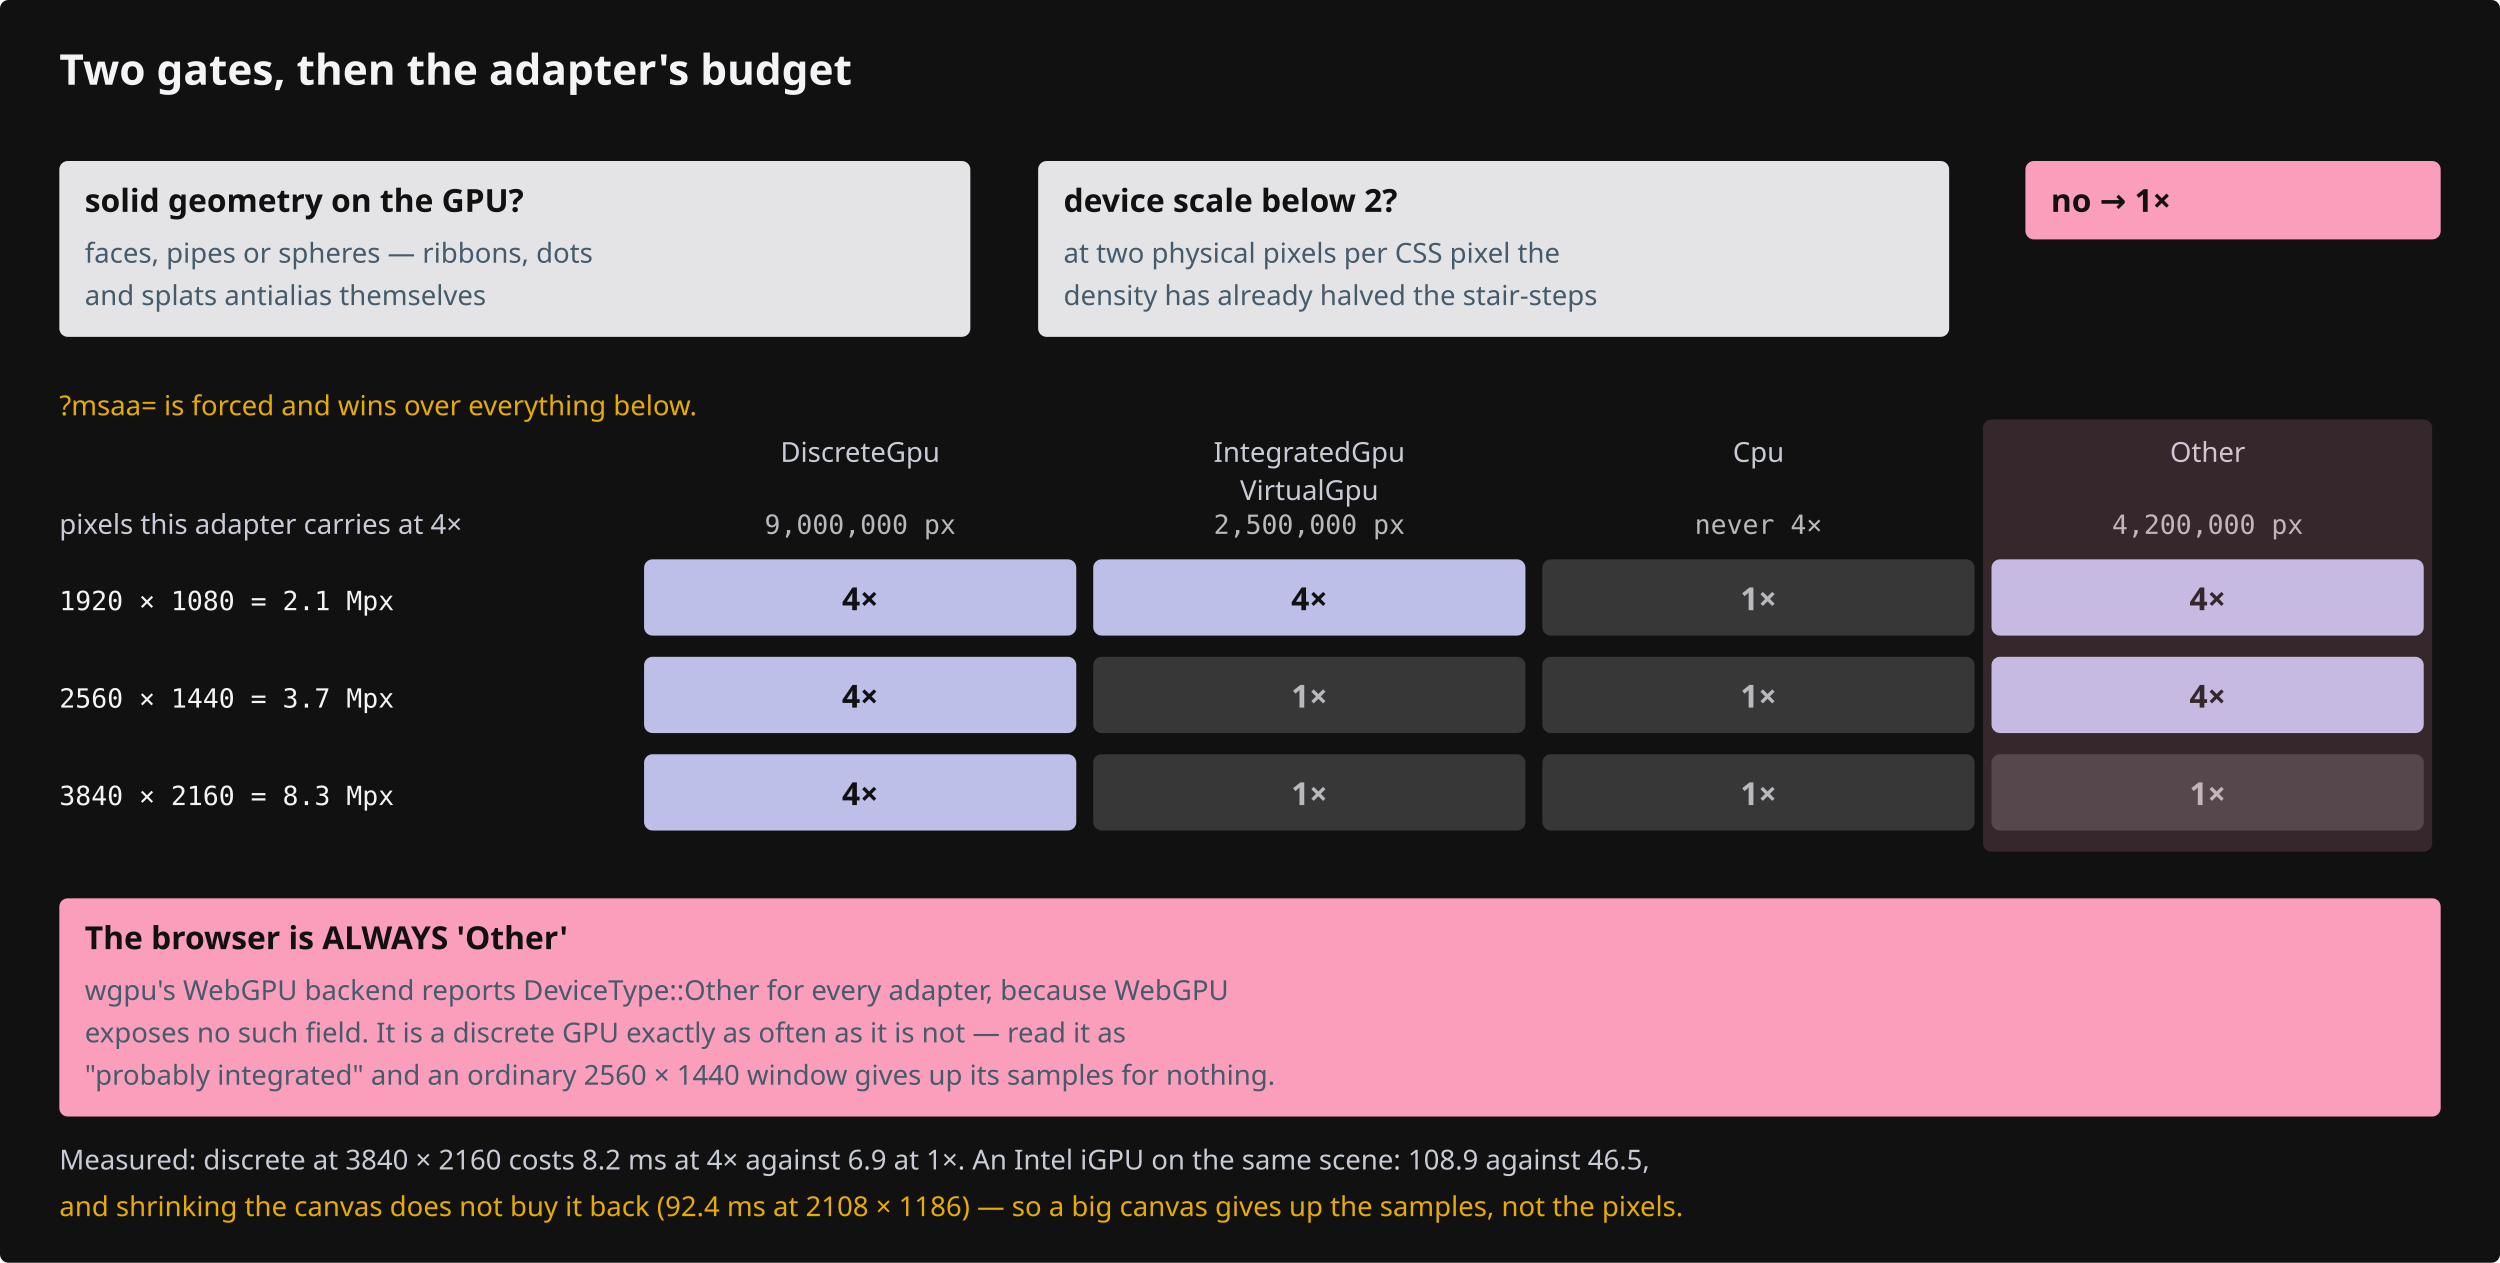
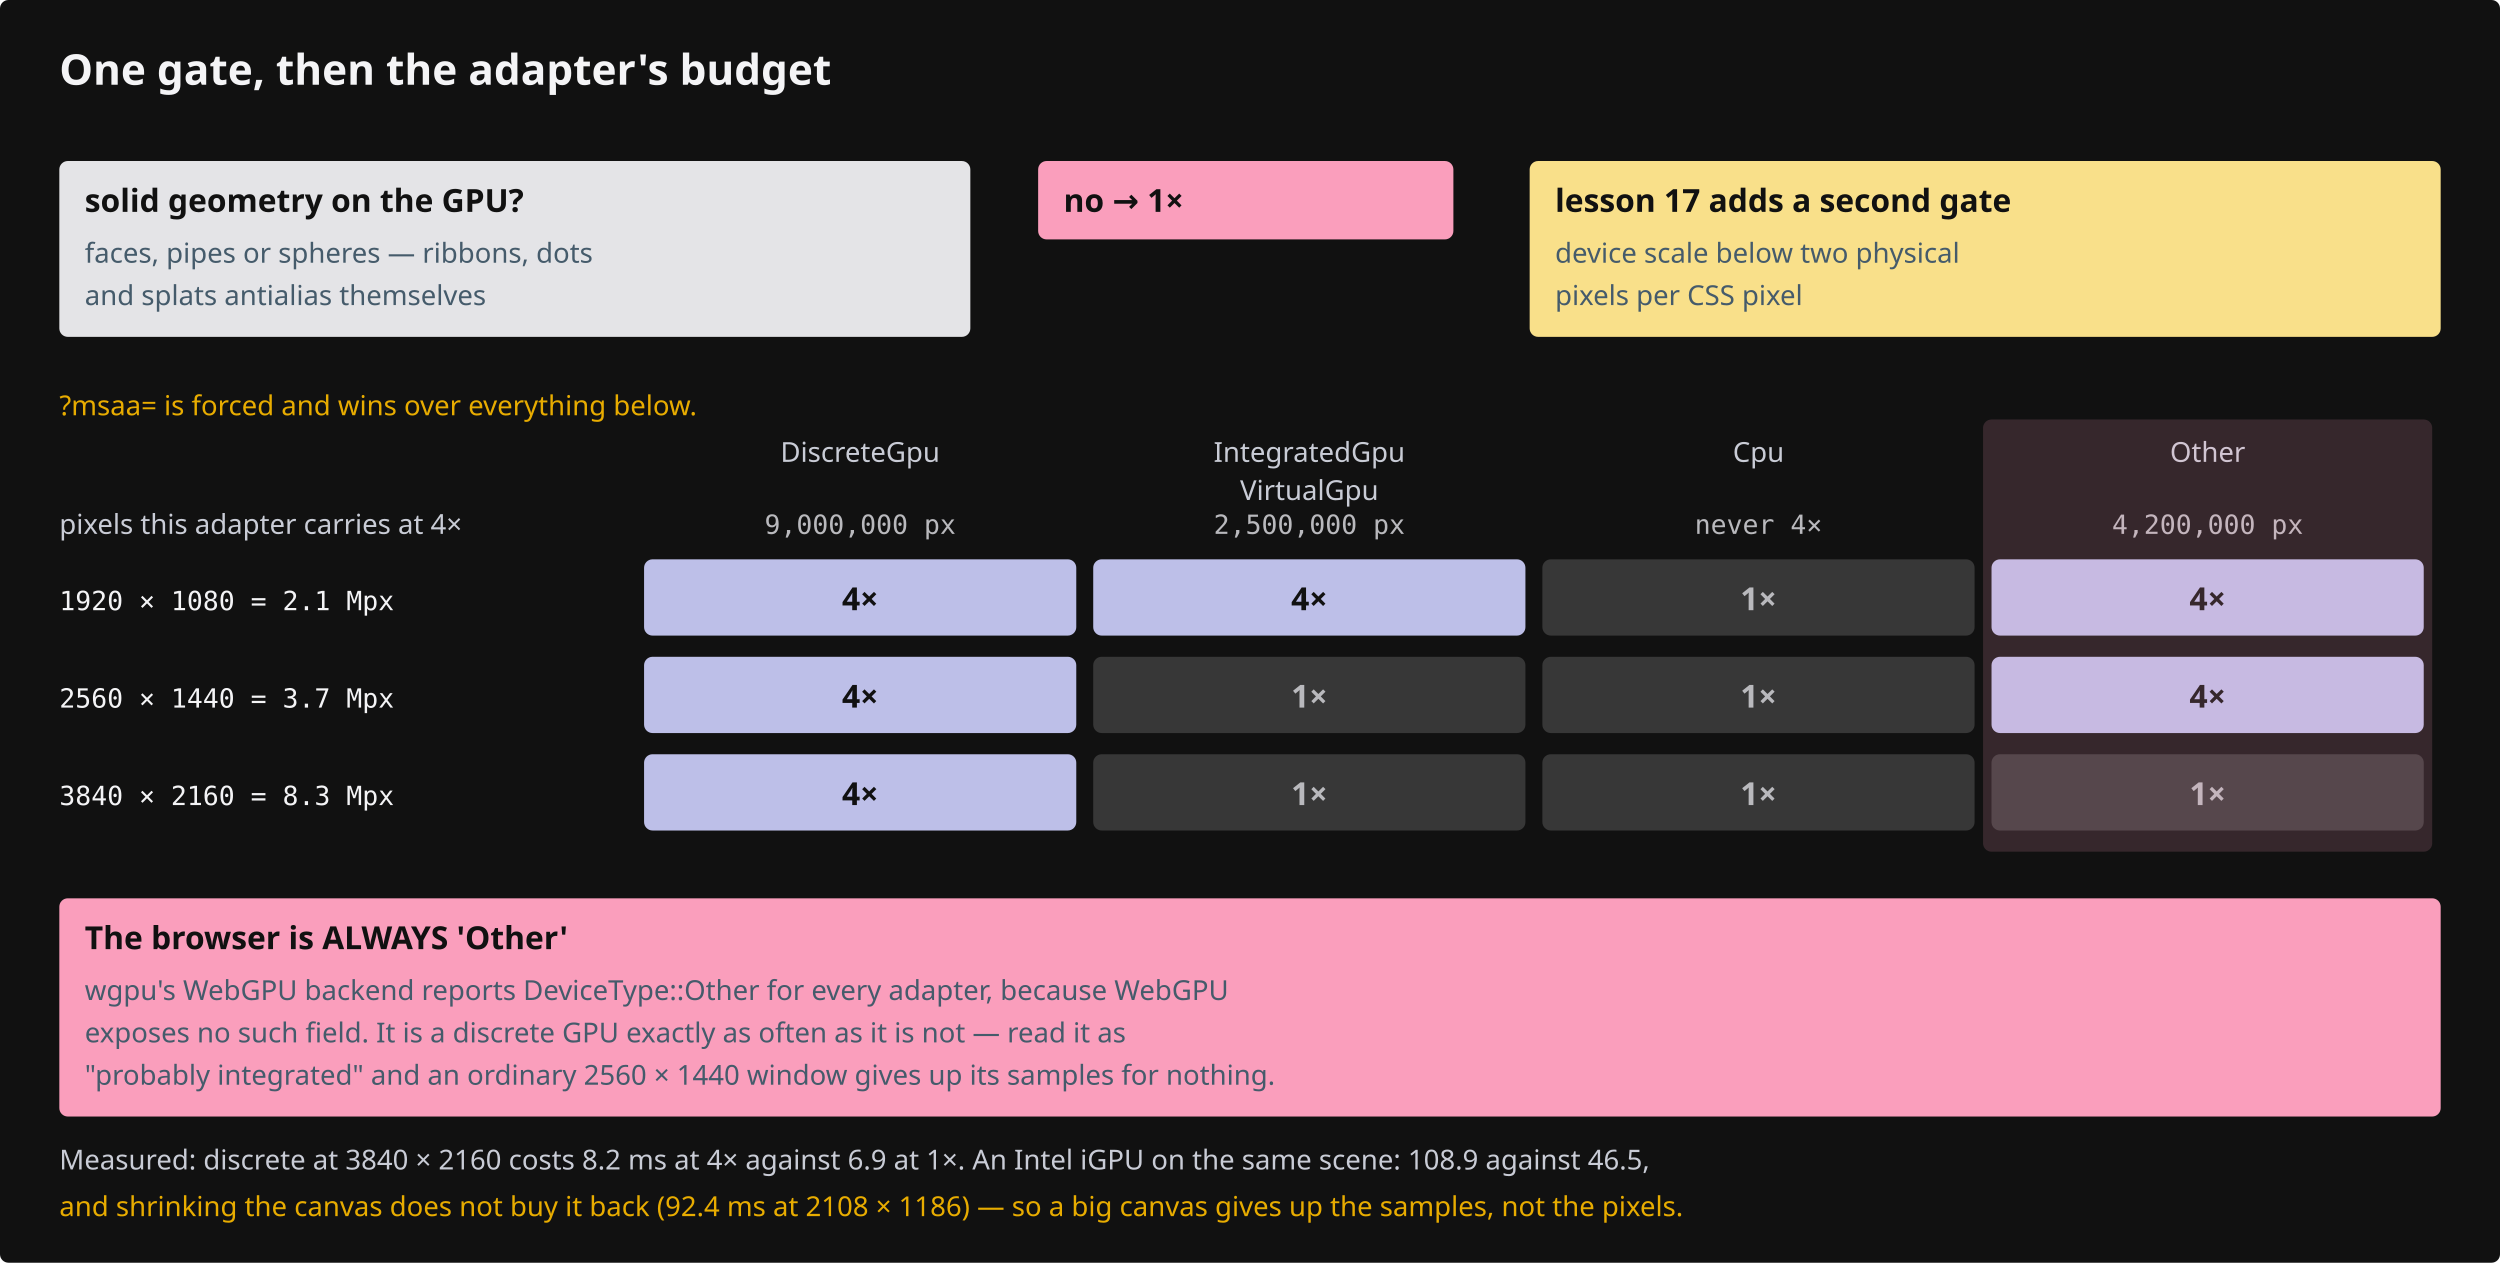
<svg xmlns="http://www.w3.org/2000/svg" viewBox="0 0 1180 596" role="img" aria-labelledby="t d">
  <defs>
    <marker id="a" markerWidth="9" markerHeight="9" refX="7" refY="3" orient="auto">
      <path d="M0,0 L7,3 L0,6" fill="#e4e4e7" />
    </marker>
  </defs>
  <style>text{font-family:system-ui,sans-serif;fill:#f4f4f6;font-size:13px}.h{font-size:20px;font-weight:700}.l{font-size:15px;font-weight:650}.s{font-size:13px;fill:#c9ccd6}.m{font-family:"DejaVu Sans Mono","Liberation Mono",monospace;font-size:12.5px;fill:#f4f4f6}.ar{fill:none;stroke:#e4e4e7;stroke-width:1.6;marker-end:url(#a)}.dash{fill:none;stroke:#e07a26;stroke-width:1.8;stroke-dasharray:7 5}</style>
  <rect width="100%" height="100%" rx="4" fill="#111111" />
-   <text class="h" xml:space="preserve" x="28.0" y="40.0" textLength="374.4" lengthAdjust="spacingAndGlyphs">Two gates, then the adapter's budget</text>
+   <text class="h" xml:space="preserve" x="28.0" y="40.0" textLength="364.7" lengthAdjust="spacingAndGlyphs">One gate, then the adapter's budget</text>
  <rect data-box="0" x="28.0" y="76.0" width="430.0" height="83.0" rx="4" fill="#e4e4e7" stroke="#e4e4e7" stroke-width="0" />
  <text class="l" xml:space="preserve" x="40.0" y="100.0" style="fill:#111111" data-box="0" textLength="207.2" lengthAdjust="spacingAndGlyphs">solid geometry on the GPU?</text>
  <text class="s" xml:space="preserve" x="40.0" y="124.0" style="fill:#455b6b" data-box="0" textLength="239.8" lengthAdjust="spacingAndGlyphs">faces, pipes or spheres — ribbons, dots</text>
  <text class="s" xml:space="preserve" x="40.0" y="144.0" style="fill:#455b6b" data-box="0" textLength="189.4" lengthAdjust="spacingAndGlyphs">and splats antialias themselves</text>
-   <rect data-box="1" x="490.0" y="76.0" width="430.0" height="83.0" rx="4" fill="#e4e4e7" stroke="#e4e4e7" stroke-width="0" />
-   <text class="l" xml:space="preserve" x="502.0" y="100.0" style="fill:#111111" data-box="1" textLength="157.6" lengthAdjust="spacingAndGlyphs">device scale below 2?</text>
-   <text class="s" xml:space="preserve" x="502.0" y="124.0" style="fill:#455b6b" data-box="1" textLength="234.3" lengthAdjust="spacingAndGlyphs">at two physical pixels per CSS pixel the</text>
-   <text class="s" xml:space="preserve" x="502.0" y="144.0" style="fill:#455b6b" data-box="1" textLength="252.0" lengthAdjust="spacingAndGlyphs">density has already halved the stair-steps</text>
-   <rect data-box="2" x="956.0" y="76.0" width="196.0" height="37.0" rx="4" fill="#fa9ebc" stroke="#fa9ebc" stroke-width="0" />
-   <text class="l" xml:space="preserve" x="968.0" y="100.0" style="fill:#111111" data-box="2" textLength="59.1" lengthAdjust="spacingAndGlyphs">no → 1×</text>
+   <rect data-box="1" x="490.0" y="76.0" width="196.0" height="37.0" rx="4" fill="#fa9ebc" stroke="#fa9ebc" stroke-width="0" />
+   <text class="l" xml:space="preserve" x="502.0" y="100.0" style="fill:#111111" data-box="1" textLength="59.1" lengthAdjust="spacingAndGlyphs">no → 1×</text>
+   <rect data-box="2" x="722.0" y="76.0" width="430.0" height="83.0" rx="4" fill="#f9e08a" stroke="#f9e08a" stroke-width="0" />
+   <text class="l" xml:space="preserve" x="734.0" y="100.0" style="fill:#111111" data-box="2" textLength="215.4" lengthAdjust="spacingAndGlyphs">lesson 17 adds a second gate</text>
+   <text class="s" xml:space="preserve" x="734.0" y="124.0" style="fill:#455b6b" data-box="2" textLength="191.0" lengthAdjust="spacingAndGlyphs">device scale below two physical</text>
+   <text class="s" xml:space="preserve" x="734.0" y="144.0" style="fill:#455b6b" data-box="2" textLength="116.9" lengthAdjust="spacingAndGlyphs">pixels per CSS pixel</text>
  <text class="s" xml:space="preserve" x="28.0" y="196.0" style="fill:#e8ac00" textLength="301.0" lengthAdjust="spacingAndGlyphs">?msaa= is forced and wins over everything below.</text>
  <text class="s" xml:space="preserve" x="406.0" y="218.0" text-anchor="middle" textLength="75.3" lengthAdjust="spacingAndGlyphs">DiscreteGpu</text>
  <text class="m" xml:space="preserve" x="406.0" y="252.0" text-anchor="middle" style="fill:#b9b9bd" textLength="90.8" lengthAdjust="spacingAndGlyphs">9,000,000 px</text>
  <text class="s" xml:space="preserve" x="618.0" y="218.0" text-anchor="middle" textLength="90.4" lengthAdjust="spacingAndGlyphs">IntegratedGpu</text>
  <text class="s" xml:space="preserve" x="618.0" y="236.0" text-anchor="middle" textLength="65.4" lengthAdjust="spacingAndGlyphs">VirtualGpu</text>
  <text class="m" xml:space="preserve" x="618.0" y="252.0" text-anchor="middle" style="fill:#b9b9bd" textLength="90.8" lengthAdjust="spacingAndGlyphs">2,500,000 px</text>
  <text class="s" xml:space="preserve" x="830.0" y="218.0" text-anchor="middle" textLength="24.2" lengthAdjust="spacingAndGlyphs">Cpu</text>
  <text class="m" xml:space="preserve" x="830.0" y="252.0" text-anchor="middle" style="fill:#b9b9bd" textLength="60.2" lengthAdjust="spacingAndGlyphs">never 4×</text>
  <text class="s" xml:space="preserve" x="1042.0" y="218.0" text-anchor="middle" textLength="36.2" lengthAdjust="spacingAndGlyphs">Other</text>
  <text class="m" xml:space="preserve" x="1042.0" y="252.0" text-anchor="middle" style="fill:#b9b9bd" textLength="90.8" lengthAdjust="spacingAndGlyphs">4,200,000 px</text>
  <text class="s" xml:space="preserve" x="28.0" y="252.0" textLength="190.1" lengthAdjust="spacingAndGlyphs">pixels this adapter carries at 4×</text>
  <text class="m" xml:space="preserve" x="28.0" y="288.0" textLength="158.5" lengthAdjust="spacingAndGlyphs">1920 × 1080 = 2.1 Mpx</text>
  <rect x="304.0" y="264.0" width="204.0" height="36.0" rx="4" fill="#bdbfe8" fill-opacity="1.0" />
  <text class="l" xml:space="preserve" x="406.0" y="288.0" text-anchor="middle" style="fill:#111111" textLength="17.2" lengthAdjust="spacingAndGlyphs">4×</text>
  <rect x="516.0" y="264.0" width="204.0" height="36.0" rx="4" fill="#bdbfe8" fill-opacity="1.0" />
  <text class="l" xml:space="preserve" x="618.0" y="288.0" text-anchor="middle" style="fill:#111111" textLength="17.2" lengthAdjust="spacingAndGlyphs">4×</text>
  <rect x="728.0" y="264.0" width="204.0" height="36.0" rx="4" fill="#e4e4e7" fill-opacity="0.18" />
  <text class="l" xml:space="preserve" x="830.0" y="288.0" text-anchor="middle" style="fill:#b9b9bd" textLength="17.2" lengthAdjust="spacingAndGlyphs">1×</text>
  <rect x="940.0" y="264.0" width="204.0" height="36.0" rx="4" fill="#bdbfe8" fill-opacity="1.0" />
  <text class="l" xml:space="preserve" x="1042.0" y="288.0" text-anchor="middle" style="fill:#111111" textLength="17.2" lengthAdjust="spacingAndGlyphs">4×</text>
  <text class="m" xml:space="preserve" x="28.0" y="334.0" textLength="158.5" lengthAdjust="spacingAndGlyphs">2560 × 1440 = 3.7 Mpx</text>
  <rect x="304.0" y="310.0" width="204.0" height="36.0" rx="4" fill="#bdbfe8" fill-opacity="1.0" />
  <text class="l" xml:space="preserve" x="406.0" y="334.0" text-anchor="middle" style="fill:#111111" textLength="17.2" lengthAdjust="spacingAndGlyphs">4×</text>
  <rect x="516.0" y="310.0" width="204.0" height="36.0" rx="4" fill="#e4e4e7" fill-opacity="0.18" />
  <text class="l" xml:space="preserve" x="618.0" y="334.0" text-anchor="middle" style="fill:#b9b9bd" textLength="17.2" lengthAdjust="spacingAndGlyphs">1×</text>
  <rect x="728.0" y="310.0" width="204.0" height="36.0" rx="4" fill="#e4e4e7" fill-opacity="0.18" />
  <text class="l" xml:space="preserve" x="830.0" y="334.0" text-anchor="middle" style="fill:#b9b9bd" textLength="17.2" lengthAdjust="spacingAndGlyphs">1×</text>
  <rect x="940.0" y="310.0" width="204.0" height="36.0" rx="4" fill="#bdbfe8" fill-opacity="1.0" />
  <text class="l" xml:space="preserve" x="1042.0" y="334.0" text-anchor="middle" style="fill:#111111" textLength="17.2" lengthAdjust="spacingAndGlyphs">4×</text>
  <text class="m" xml:space="preserve" x="28.0" y="380.0" textLength="158.5" lengthAdjust="spacingAndGlyphs">3840 × 2160 = 8.3 Mpx</text>
  <rect x="304.0" y="356.0" width="204.0" height="36.0" rx="4" fill="#bdbfe8" fill-opacity="1.0" />
  <text class="l" xml:space="preserve" x="406.0" y="380.0" text-anchor="middle" style="fill:#111111" textLength="17.2" lengthAdjust="spacingAndGlyphs">4×</text>
  <rect x="516.0" y="356.0" width="204.0" height="36.0" rx="4" fill="#e4e4e7" fill-opacity="0.18" />
  <text class="l" xml:space="preserve" x="618.0" y="380.0" text-anchor="middle" style="fill:#b9b9bd" textLength="17.2" lengthAdjust="spacingAndGlyphs">1×</text>
  <rect x="728.0" y="356.0" width="204.0" height="36.0" rx="4" fill="#e4e4e7" fill-opacity="0.18" />
  <text class="l" xml:space="preserve" x="830.0" y="380.0" text-anchor="middle" style="fill:#b9b9bd" textLength="17.2" lengthAdjust="spacingAndGlyphs">1×</text>
  <rect x="940.0" y="356.0" width="204.0" height="36.0" rx="4" fill="#e4e4e7" fill-opacity="0.18" />
  <text class="l" xml:space="preserve" x="1042.0" y="380.0" text-anchor="middle" style="fill:#b9b9bd" textLength="17.2" lengthAdjust="spacingAndGlyphs">1×</text>
  <rect x="936.0" y="198.0" width="212.0" height="204.0" rx="4" fill="#fa9ebc" fill-opacity="0.16" />
  <rect data-box="3" x="28.0" y="424.0" width="1124.0" height="103.0" rx="4" fill="#fa9ebc" stroke="#fa9ebc" stroke-width="0" />
  <text class="l" xml:space="preserve" x="40.0" y="448.0" style="fill:#111111" data-box="3" textLength="228.1" lengthAdjust="spacingAndGlyphs">The browser is ALWAYS 'Other'</text>
  <text class="s" xml:space="preserve" x="40.0" y="472.0" style="fill:#455b6b" data-box="3" textLength="539.9" lengthAdjust="spacingAndGlyphs">wgpu's WebGPU backend reports DeviceType::Other for every adapter, because WebGPU</text>
  <text class="s" xml:space="preserve" x="40.0" y="492.0" style="fill:#455b6b" data-box="3" textLength="491.5" lengthAdjust="spacingAndGlyphs">exposes no such field. It is a discrete GPU exactly as often as it is not — read it as</text>
  <text class="s" xml:space="preserve" x="40.0" y="512.0" style="fill:#455b6b" data-box="3" textLength="561.9" lengthAdjust="spacingAndGlyphs">"probably integrated" and an ordinary 2560 × 1440 window gives up its samples for nothing.</text>
  <text class="s" xml:space="preserve" x="28.0" y="552.0" textLength="750.7" lengthAdjust="spacingAndGlyphs">Measured: discrete at 3840 × 2160 costs 8.2 ms at 4× against 6.9 at 1×. An Intel iGPU on the same scene: 108.9 against 46.5,</text>
  <text class="s" xml:space="preserve" x="28.0" y="574.0" style="fill:#e8ac00" textLength="766.5" lengthAdjust="spacingAndGlyphs">and shrinking the canvas does not buy it back (92.4 ms at 2108 × 1186) — so a big canvas gives up the samples, not the pixels.</text>
</svg>
